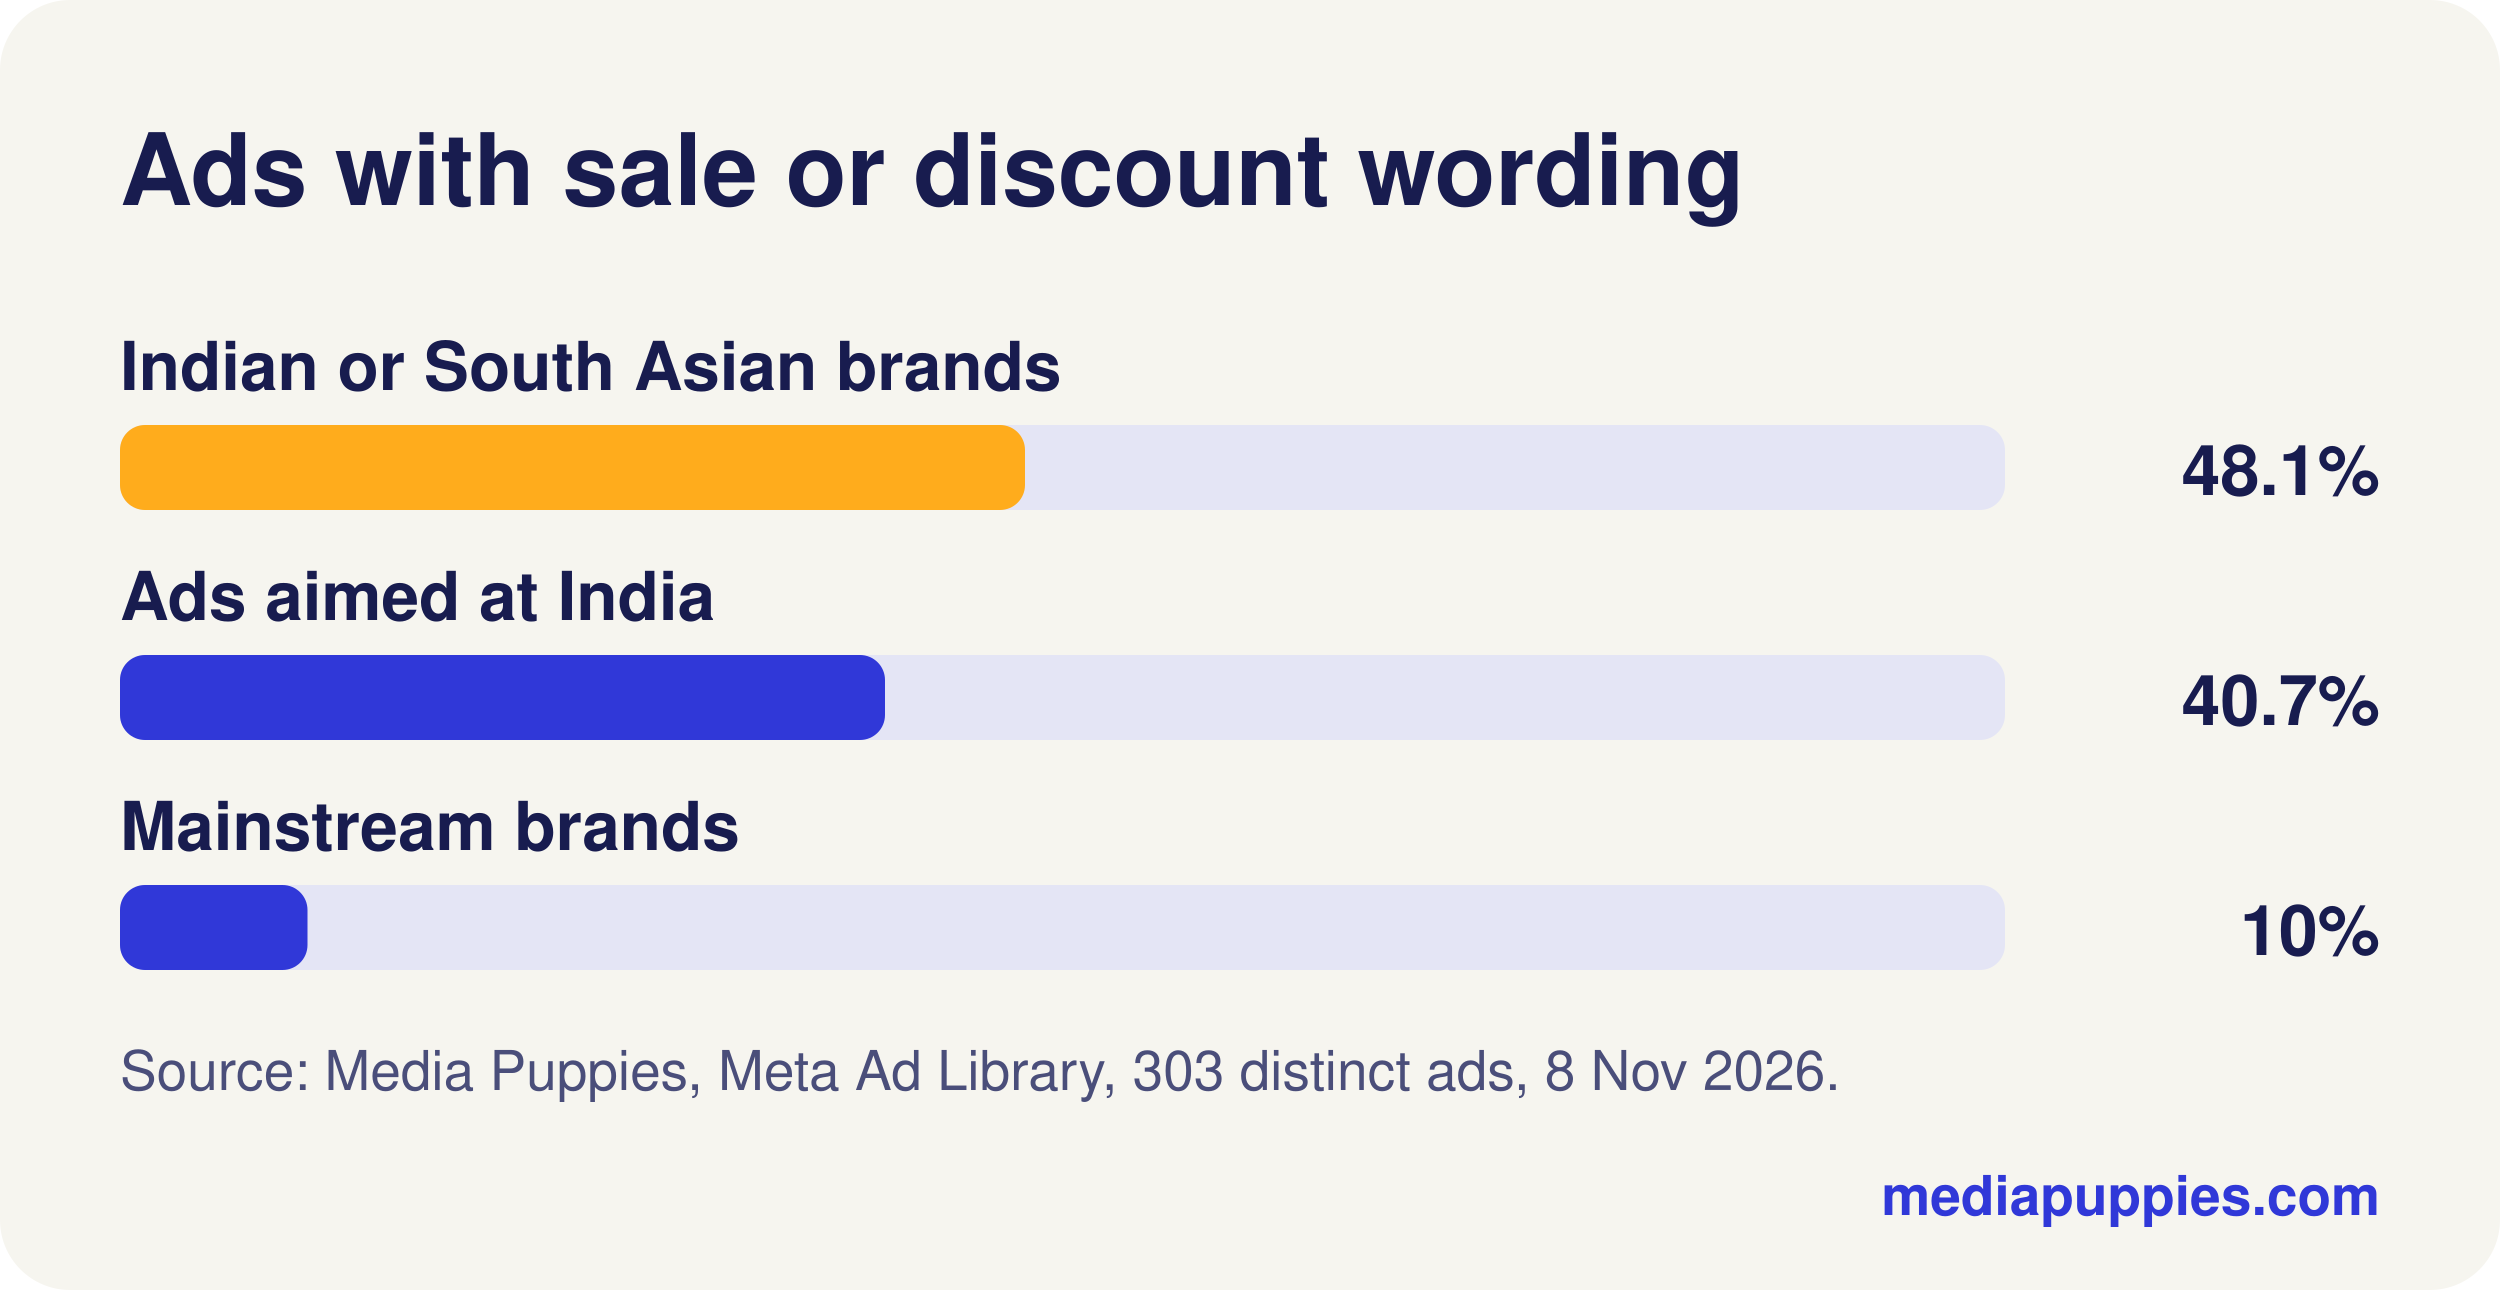
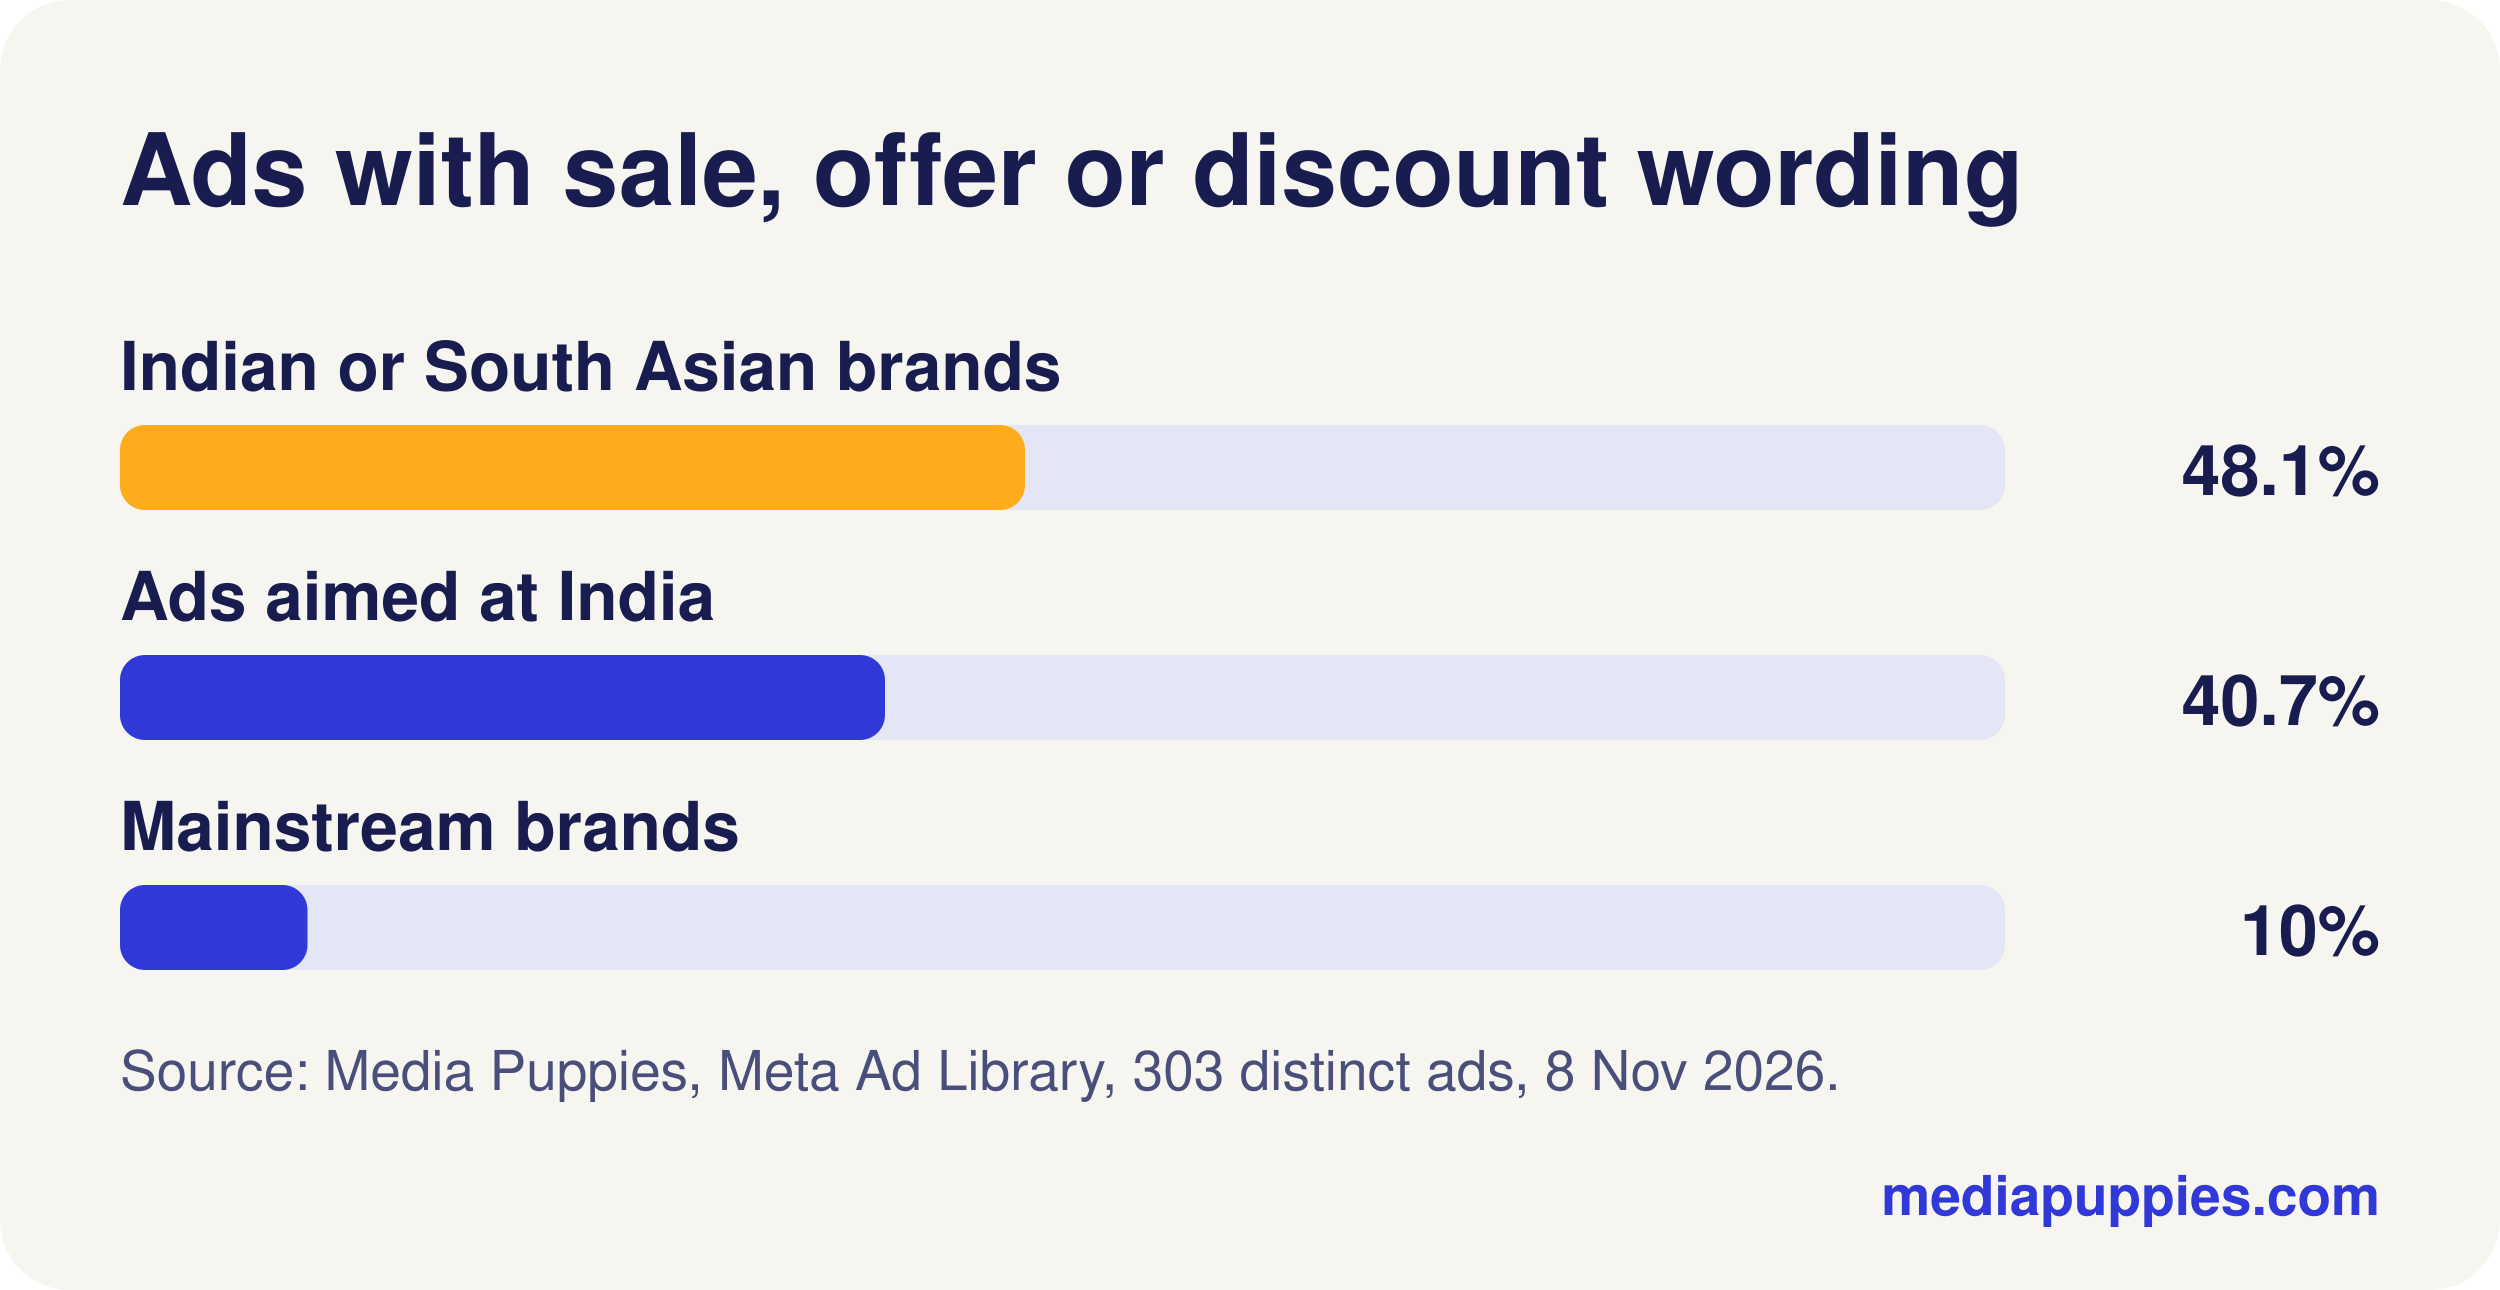
- <svg xmlns="http://www.w3.org/2000/svg" viewBox="0 0 1000 516" role="img" aria-label="Share of Diwali ads with sale or discount wording, by advertiser type">
+ <svg xmlns="http://www.w3.org/2000/svg" viewBox="0 0 1000 516" role="img" aria-label="Share of Diwali ads with sale, offer or discount wording, by advertiser type">
  <rect width="1000" height="516" rx="28" fill="#F6F5EF" />
-   <text x="48" y="82" font-family="Helvetica Neue, Helvetica, Arial, sans-serif" font-size="40" font-weight="700" fill="#181C4F" text-anchor="start">Ads with sale or discount wording</text>
+   <text x="48" y="82" font-family="Helvetica Neue, Helvetica, Arial, sans-serif" font-size="40" font-weight="700" fill="#181C4F" text-anchor="start">Ads with sale, offer or discount wording</text>
  <text x="48" y="156" font-family="Helvetica Neue, Helvetica, Arial, sans-serif" font-size="27" font-weight="700" fill="#181C4F" text-anchor="start">Indian or South Asian brands</text>
  <rect x="48" y="170" width="754" height="34" rx="10" fill="#E4E5F5" />
  <rect x="48" y="170" width="362" height="34" rx="10" fill="#FFAC1C" />
  <text x="952" y="198" font-family="Helvetica Neue, Helvetica, Arial, sans-serif" font-size="28" font-weight="700" fill="#181C4F" text-anchor="end">48.1%</text>
  <text x="48" y="248" font-family="Helvetica Neue, Helvetica, Arial, sans-serif" font-size="27" font-weight="700" fill="#181C4F" text-anchor="start">Ads aimed at India</text>
  <rect x="48" y="262" width="754" height="34" rx="10" fill="#E4E5F5" />
  <rect x="48" y="262" width="306" height="34" rx="10" fill="#3038D8" />
  <text x="952" y="290" font-family="Helvetica Neue, Helvetica, Arial, sans-serif" font-size="28" font-weight="700" fill="#181C4F" text-anchor="end">40.7%</text>
  <text x="48" y="340" font-family="Helvetica Neue, Helvetica, Arial, sans-serif" font-size="27" font-weight="700" fill="#181C4F" text-anchor="start">Mainstream brands</text>
  <rect x="48" y="354" width="754" height="34" rx="10" fill="#E4E5F5" />
  <rect x="48" y="354" width="75" height="34" rx="10" fill="#3038D8" />
  <text x="952" y="382" font-family="Helvetica Neue, Helvetica, Arial, sans-serif" font-size="28" font-weight="700" fill="#181C4F" text-anchor="end">10%</text>
  <text x="48" y="436" font-family="Helvetica Neue, Helvetica, Arial, sans-serif" font-size="22" font-weight="400" fill="#4A4E7A" text-anchor="start">Source: Media Puppies, Meta Ad Library, 303 distinct ads, 8 Nov 2026.</text>
  <text x="952" y="486" font-family="Helvetica Neue, Helvetica, Arial, sans-serif" font-size="22" font-weight="700" fill="#3038D8" text-anchor="end">mediapuppies.com</text>
</svg>
